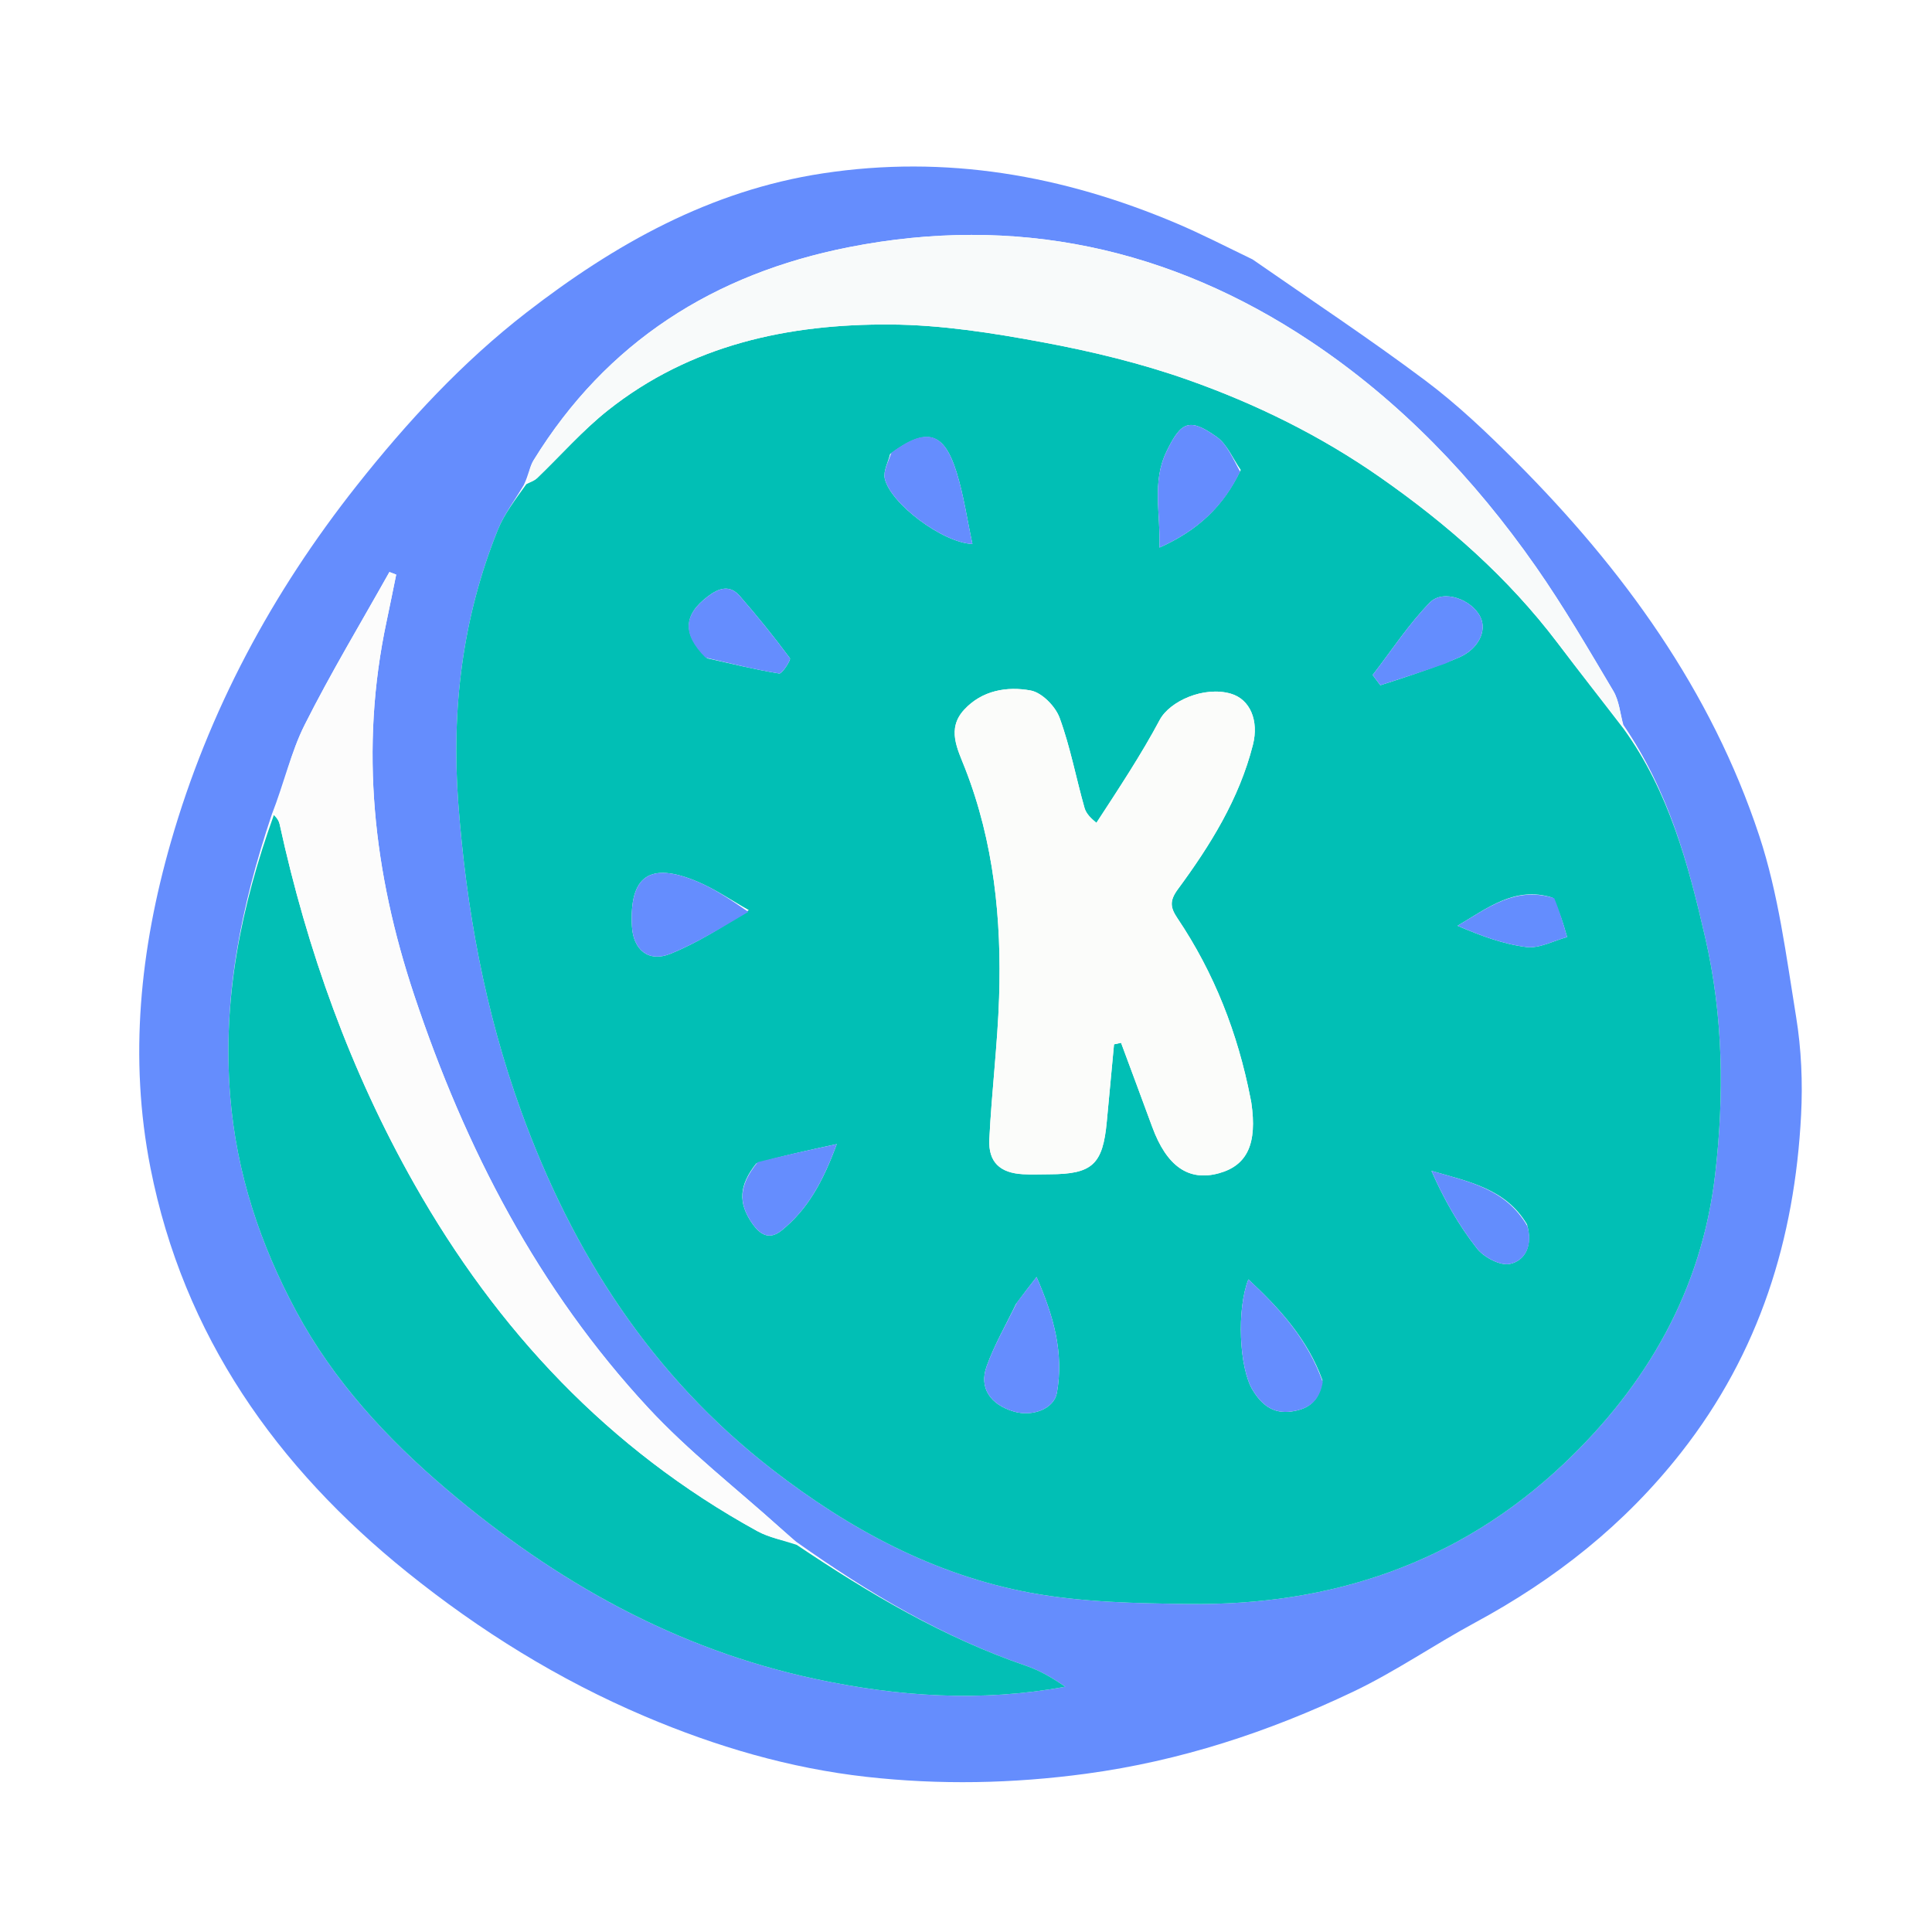
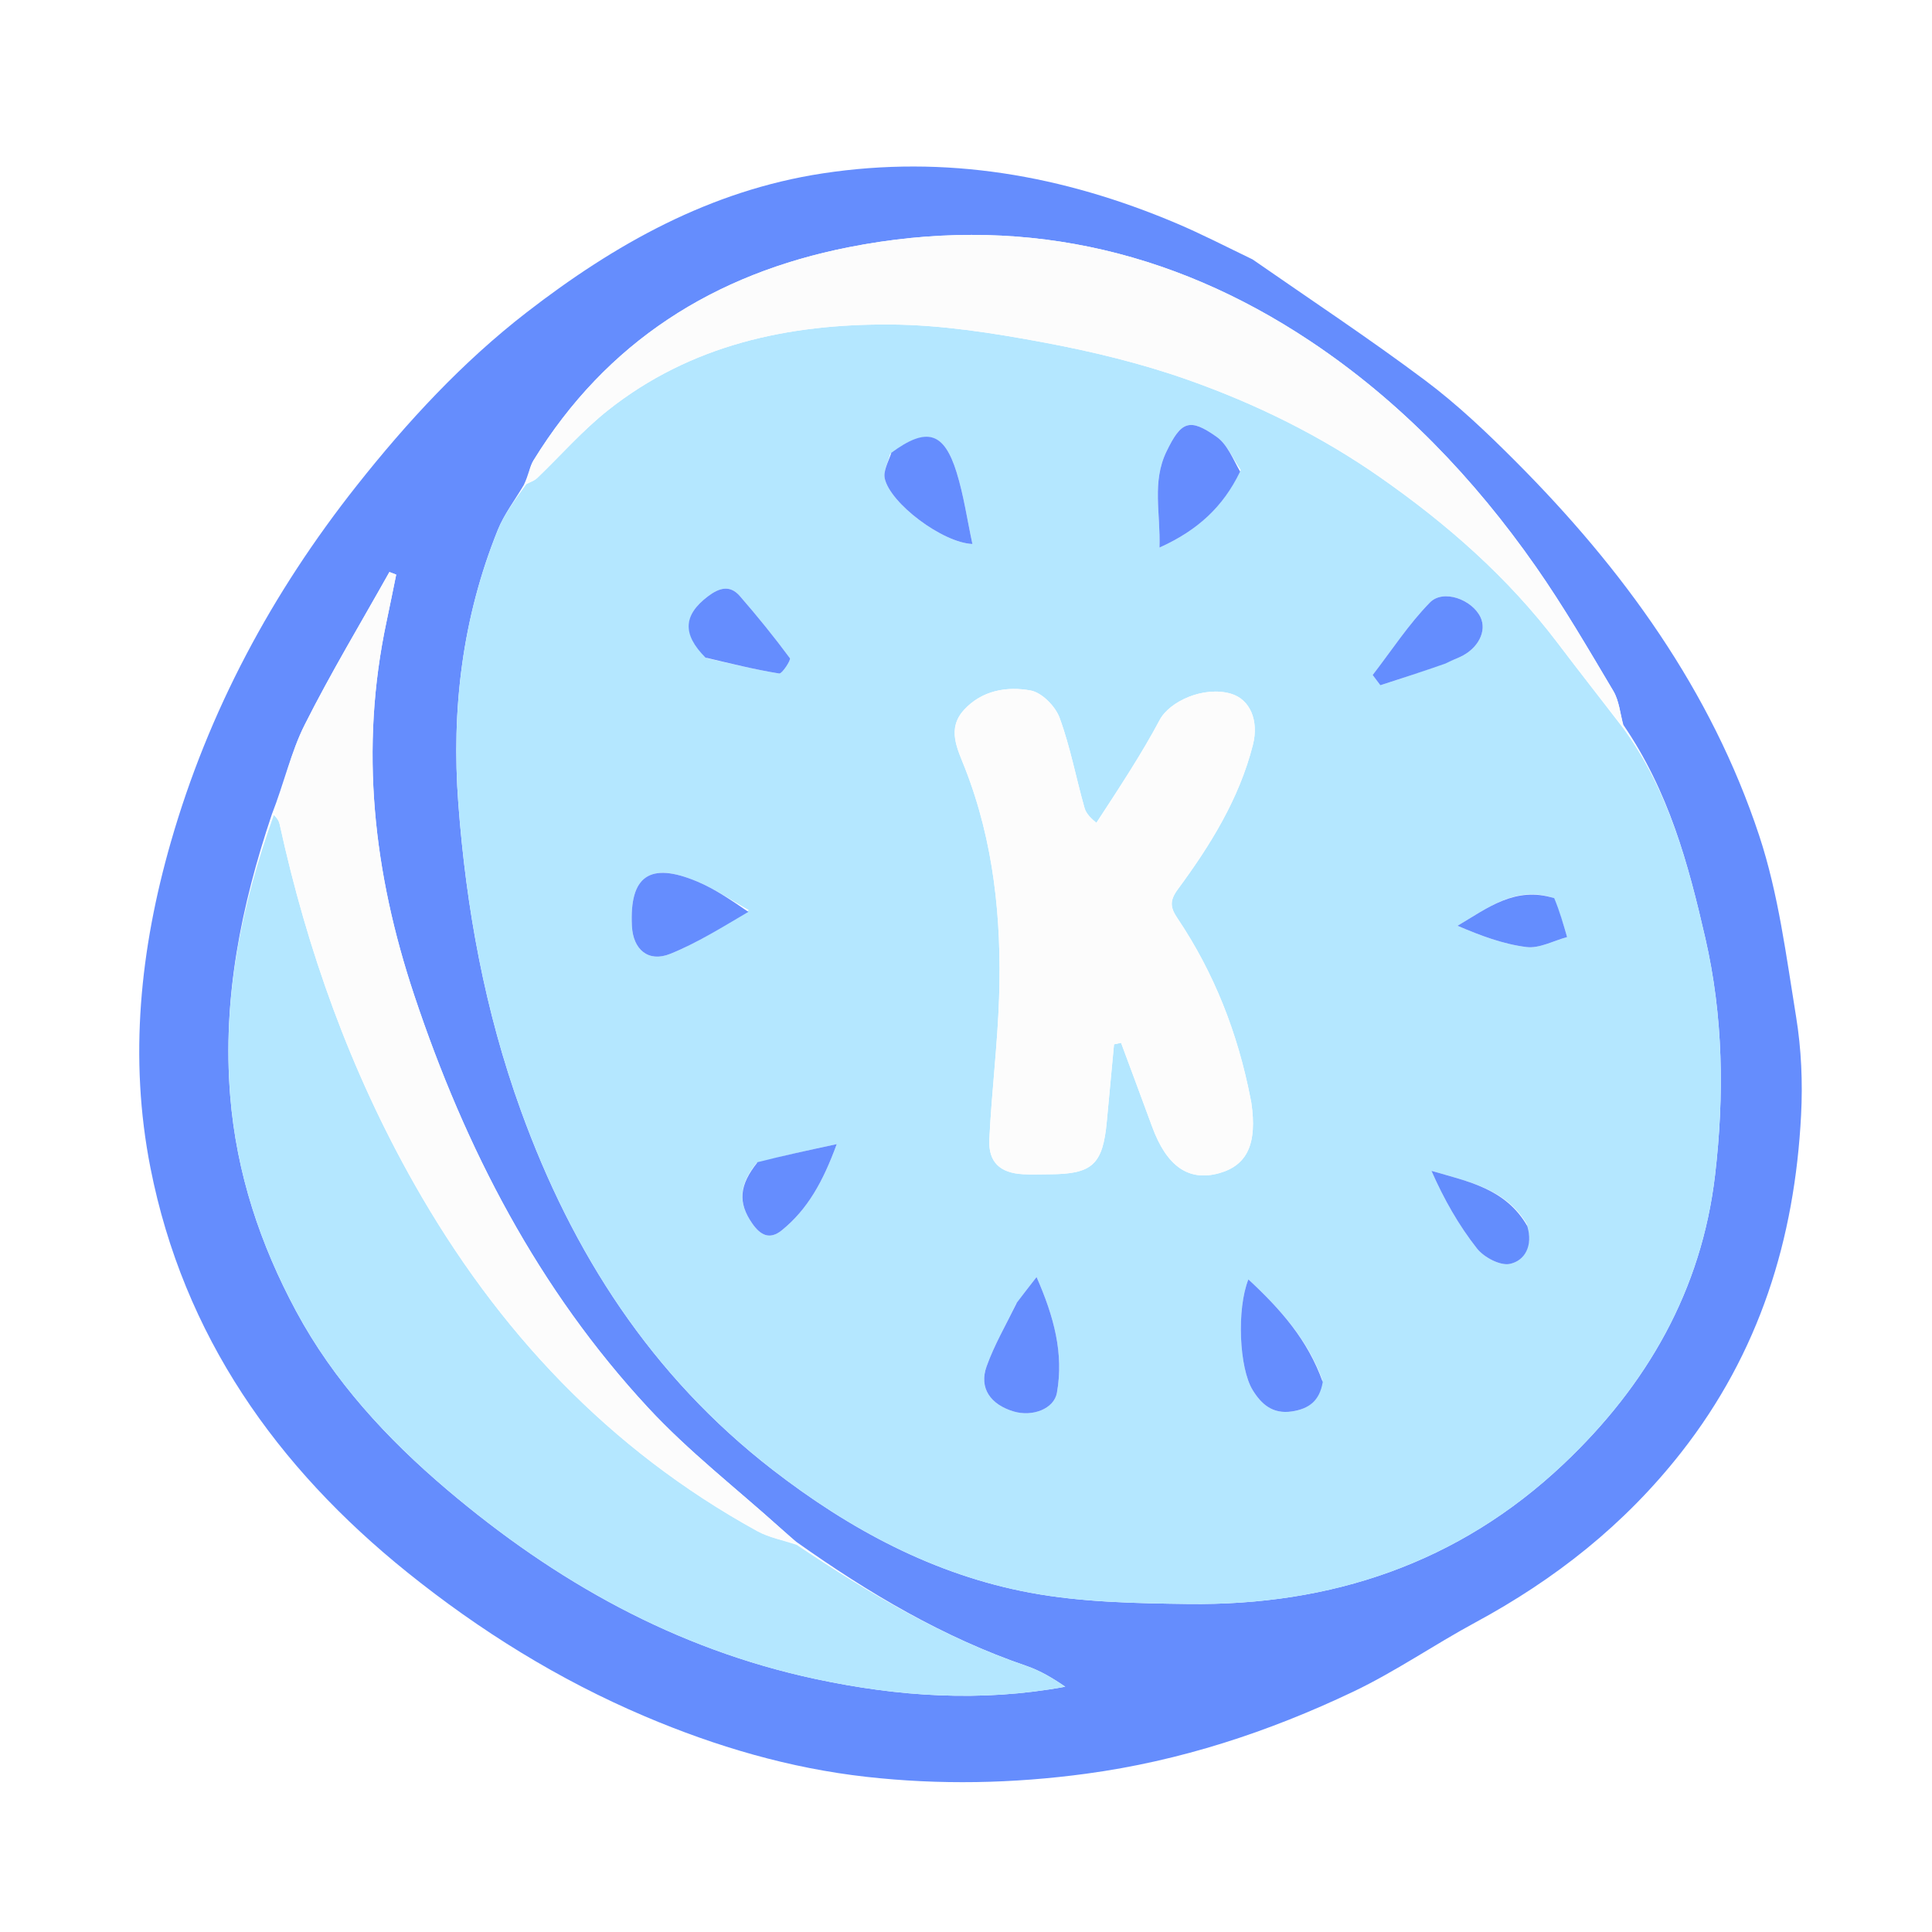
<svg xmlns="http://www.w3.org/2000/svg" version="1.1" id="Layer_1" x="0px" y="0px" width="100%" viewBox="0 0 400 400" enable-background="new 0 0 400 400" xml:space="preserve">
  <path fill="transparent" opacity="1" stroke="none" d=" M224,401  C149.357,401 75.213,401 1.035,401  C1.035,267.732 1.035,134.463 1.035,1.097  C134.227,1.097 267.454,1.097 400.84,1.097  C400.84,134.333 400.84,267.667 400.84,401  C342.13,401 283.315,401 224,401 M259.01,53.509  C253.834,51.06 248.738,48.421 243.467,46.194  C220.02,36.284 195.83,32.016 170.339,35.895  C146.985,39.449 127.249,50.579 109.056,64.657  C95.746,74.956 84.312,87.318 73.833,100.571  C56.293,122.753 43.165,147.198 35.362,174.378  C29.011,196.5 26.663,219.056 31.151,241.802  C38.001,276.526 57.233,303.743 84.36,325.562  C99.357,337.625 115.647,347.762 133.524,355.356  C148.301,361.633 163.501,366.095 179.361,367.874  C194.513,369.573 209.659,369.289 224.919,367.224  C244.368,364.592 262.609,358.598 280.133,350.263  C288.855,346.114 296.888,340.542 305.409,335.938  C321.975,326.989 336.317,315.696 348.084,300.696  C364.299,280.027 371.571,256.533 372.897,230.841  C373.245,224.103 372.951,217.199 371.868,210.548  C369.819,197.953 368.211,185.082 364.236,173.046  C354.288,142.925 336.026,117.817 313.794,95.527  C307.882,89.599 301.75,83.765 295.067,78.759  C283.529,70.115 271.48,62.152 259.01,53.509 z" />
  <path fill="#658DFD" opacity="1" stroke="none" d=" M259.328,53.706  C271.48,62.152 283.529,70.115 295.067,78.759  C301.75,83.765 307.882,89.599 313.794,95.527  C336.026,117.817 354.288,142.925 364.236,173.046  C368.211,185.082 369.819,197.953 371.868,210.548  C372.951,217.199 373.245,224.103 372.897,230.841  C371.571,256.533 364.299,280.027 348.084,300.696  C336.317,315.696 321.975,326.989 305.409,335.938  C296.888,340.542 288.855,346.114 280.133,350.263  C262.609,358.598 244.368,364.592 224.919,367.224  C209.659,369.289 194.513,369.573 179.361,367.874  C163.501,366.095 148.301,361.633 133.524,355.356  C115.647,347.762 99.357,337.625 84.36,325.562  C57.233,303.743 38.001,276.526 31.151,241.802  C26.663,219.056 29.011,196.5 35.362,174.378  C43.165,147.198 56.293,122.753 73.833,100.571  C84.312,87.318 95.746,74.956 109.056,64.657  C127.249,50.579 146.985,39.449 170.339,35.895  C195.83,32.016 220.02,36.284 243.467,46.194  C248.738,48.421 253.834,51.06 259.328,53.706 M164.848,319.206  C163.731,318.24 162.598,317.291 161.5,316.303  C152.375,308.091 142.583,300.497 134.266,291.534  C111.436,266.933 96.353,237.812 85.77,206.073  C77.29,180.643 74.421,155.022 80.037,128.656  C80.724,125.432 81.366,122.197 82.029,118.968  C81.561,118.787 81.094,118.607 80.627,118.427  C74.732,128.948 68.496,139.297 63.083,150.06  C60.234,155.726 58.824,162.117 56.265,168.653  C49.93,187.554 46.026,206.666 47.66,226.901  C48.955,242.944 53.893,257.679 61.323,271.489  C69.054,285.857 80.031,297.797 92.563,308.424  C115.006,327.453 139.876,341.425 168.86,347.618  C185.926,351.265 203.044,352.447 220.548,349.219  C218.007,347.469 215.372,345.891 212.529,344.919  C195.356,339.044 179.927,329.9 164.848,319.206 M336.1,150.082  C335.432,147.721 335.226,145.086 334.015,143.047  C328.847,134.347 323.744,125.57 317.953,117.286  C305.176,99.007 289.815,82.967 271.281,70.63  C242.258,51.31 210.228,44.377 175.726,51.184  C147.837,56.686 125.578,70.772 110.479,95.284  C109.65,96.63 109.441,98.357 108.455,100.402  C106.632,103.503 104.387,106.435 103.057,109.734  C95.727,127.913 93.432,146.904 94.89,166.342  C96.518,188.058 100.385,209.296 107.84,229.905  C118.533,259.469 134.899,284.884 159.945,304.283  C175.886,316.629 193.423,326.072 213.323,329.762  C224.008,331.743 235.108,331.945 246.032,332.085  C275.585,332.461 301.973,323.661 323.711,303.115  C340.969,286.804 352.313,267.129 355.095,243.203  C357.005,226.78 356.792,210.417 353.049,194.147  C349.531,178.857 345.514,163.849 336.1,150.082 z" />
-   <path fill="#01BFB5" opacity="1" stroke="none" d=" M336.149,150.883  C345.514,163.849 349.531,178.857 353.049,194.147  C356.792,210.417 357.005,226.78 355.095,243.203  C352.313,267.129 340.969,286.804 323.711,303.115  C301.973,323.661 275.585,332.461 246.032,332.085  C235.108,331.945 224.008,331.743 213.323,329.762  C193.423,326.072 175.886,316.629 159.945,304.283  C134.899,284.884 118.533,259.469 107.84,229.905  C100.385,209.296 96.518,188.058 94.89,166.342  C93.432,146.904 95.727,127.913 103.057,109.734  C104.387,106.435 106.632,103.503 108.976,100.241  C110.074,99.718 110.732,99.441 111.213,98.979  C116.1,94.288 120.605,89.121 125.887,84.935  C142.975,71.392 163.195,67.05 184.352,67.187  C194.872,67.255 205.478,68.927 215.862,70.857  C226.022,72.745 236.192,75.2 245.923,78.636  C260.006,83.61 273.399,90.192 285.757,98.827  C299.637,108.527 312.189,119.533 322.447,133.066  C326.972,139.037 331.579,144.946 336.149,150.883 M226.795,170.628  C226.027,169.528 224.899,168.531 224.552,167.311  C222.783,161.091 221.602,154.672 219.385,148.626  C218.511,146.243 215.715,143.386 213.388,142.959  C208.492,142.062 203.322,142.919 199.619,146.939  C195.97,150.901 198.235,155.052 199.804,159.067  C205.779,174.357 207.384,190.335 206.853,206.549  C206.532,216.34 205.305,226.098 204.83,235.887  C204.6,240.622 207.062,242.846 211.766,243.109  C213.591,243.211 215.427,243.126 217.258,243.123  C226.162,243.106 228.333,241.107 229.152,232.198  C229.642,226.871 230.148,221.545 230.647,216.218  C231.133,216.113 231.618,216.009 232.104,215.904  C234.254,221.703 236.419,227.496 238.55,233.302  C241.549,241.473 246.091,244.643 252.369,242.908  C258.251,241.282 260.317,236.781 259.073,228.298  C259.024,227.969 258.948,227.644 258.884,227.318  C256.266,213.947 251.411,201.47 243.797,190.141  C242.331,187.959 242.059,186.559 243.857,184.121  C250.58,175.002 256.553,165.413 259.398,154.223  C260.668,149.226 258.849,144.779 254.814,143.614  C249.236,142.002 242.178,145.17 240.109,149.051  C236.252,156.292 231.679,163.151 226.795,170.628 M155.037,188.43  C151.473,186.429 148.061,184.064 144.316,182.497  C134.491,178.385 130.307,181.364 130.831,191.733  C131.077,196.6 134.227,199.309 138.758,197.488  C144.336,195.245 149.501,191.978 155.037,188.43 M210.345,269.982  C208.284,274.275 205.862,278.438 204.265,282.896  C202.668,287.356 205.031,290.777 209.857,292.227  C213.728,293.391 218.232,291.713 218.826,288.354  C220.266,280.211 218.218,272.606 214.609,264.397  C212.923,266.563 211.831,267.964 210.345,269.982 M273.806,285.759  C270.754,277.369 265.077,271.018 258.464,264.884  C256.029,270.987 256.534,283.258 259.374,287.838  C261.15,290.703 263.461,292.819 267.454,292.225  C271.035,291.691 273.186,290.039 273.806,285.759 M256.878,97.288  C255.252,94.969 254.086,92.003 251.911,90.457  C246.26,86.442 244.529,87.233 241.509,93.485  C238.455,99.808 240.299,106.235 240.057,113.37  C247.963,109.821 253.24,104.923 256.878,97.288 M184.281,94.011  C183.875,95.705 182.84,97.539 183.178,99.069  C184.314,104.202 195.116,112.367 201.328,112.625  C200.238,107.56 199.533,102.569 198.061,97.814  C195.456,89.397 191.859,88.351 184.281,94.011 M146.418,136.295  C151.377,137.4 156.314,138.633 161.321,139.441  C161.916,139.537 163.808,136.63 163.54,136.269  C160.259,131.837 156.78,127.539 153.153,123.38  C151.121,121.05 148.899,121.704 146.593,123.447  C141.511,127.288 141.161,131.223 146.418,136.295 M299.582,137.127  C300.486,136.76 301.405,136.427 302.29,136.019  C306.042,134.291 307.896,130.651 306.514,127.772  C304.757,124.116 298.811,121.918 296.044,124.744  C291.611,129.273 288.097,134.701 284.194,139.75  C284.724,140.457 285.254,141.164 285.785,141.872  C290.187,140.452 294.589,139.033 299.582,137.127 M156.575,240.873  C153.011,245.367 152.757,249.019 155.744,253.305  C157.354,255.615 159.265,256.838 161.88,254.709  C167.197,250.382 170.368,244.717 173.24,236.875  C166.975,238.228 162.061,239.29 156.575,240.873 M316.148,253.493  C311.741,246.063 303.987,244.64 296.363,242.41  C298.966,248.315 302.011,253.685 305.786,258.481  C307.232,260.318 310.623,262.117 312.632,261.675  C315.77,260.986 317.408,257.874 316.148,253.493 M321.399,185.84  C313.69,183.422 308.008,187.986 301.764,191.67  C306.477,193.693 311.188,195.473 316.045,196.076  C318.721,196.409 321.643,194.765 324.454,194.012  C323.693,191.367 322.932,188.722 321.399,185.84 z" />
-   <path fill="#02BFB5" opacity="1" stroke="none" d=" M164.963,319.856  C179.927,329.9 195.356,339.044 212.529,344.919  C215.372,345.891 218.007,347.469 220.548,349.219  C203.044,352.447 185.926,351.265 168.86,347.618  C139.876,341.425 115.006,327.453 92.563,308.424  C80.031,297.797 69.054,285.857 61.323,271.489  C53.893,257.679 48.955,242.944 47.66,226.901  C46.026,206.666 49.93,187.554 56.697,168.746  C57.389,169.432 57.757,170.002 57.893,170.622  C63.604,196.807 72.556,221.783 85.79,245.144  C102.968,275.467 125.996,300.058 156.736,316.973  C159.246,318.355 162.21,318.914 164.963,319.856 z" />
-   <path fill="#F8FAFA" opacity="1" stroke="none" d=" M336.125,150.483  C331.579,144.946 326.972,139.037 322.447,133.066  C312.189,119.533 299.637,108.527 285.757,98.827  C273.399,90.192 260.006,83.61 245.923,78.636  C236.192,75.2 226.022,72.745 215.862,70.857  C205.478,68.927 194.872,67.255 184.352,67.187  C163.195,67.05 142.975,71.392 125.887,84.935  C120.605,89.121 116.1,94.288 111.213,98.979  C110.732,99.441 110.074,99.718 109.22,99.994  C109.441,98.357 109.65,96.63 110.479,95.284  C125.578,70.772 147.837,56.686 175.726,51.184  C210.228,44.377 242.258,51.31 271.281,70.63  C289.815,82.967 305.176,99.007 317.953,117.286  C323.744,125.57 328.847,134.347 334.015,143.047  C335.226,145.086 335.432,147.721 336.125,150.483 z" />
+   <path fill="#b4e7ff" opacity="1" stroke="none" d=" M336.149,150.883  C345.514,163.849 349.531,178.857 353.049,194.147  C356.792,210.417 357.005,226.78 355.095,243.203  C352.313,267.129 340.969,286.804 323.711,303.115  C301.973,323.661 275.585,332.461 246.032,332.085  C235.108,331.945 224.008,331.743 213.323,329.762  C193.423,326.072 175.886,316.629 159.945,304.283  C134.899,284.884 118.533,259.469 107.84,229.905  C100.385,209.296 96.518,188.058 94.89,166.342  C93.432,146.904 95.727,127.913 103.057,109.734  C104.387,106.435 106.632,103.503 108.976,100.241  C110.074,99.718 110.732,99.441 111.213,98.979  C116.1,94.288 120.605,89.121 125.887,84.935  C142.975,71.392 163.195,67.05 184.352,67.187  C194.872,67.255 205.478,68.927 215.862,70.857  C226.022,72.745 236.192,75.2 245.923,78.636  C260.006,83.61 273.399,90.192 285.757,98.827  C299.637,108.527 312.189,119.533 322.447,133.066  C326.972,139.037 331.579,144.946 336.149,150.883 M226.795,170.628  C226.027,169.528 224.899,168.531 224.552,167.311  C222.783,161.091 221.602,154.672 219.385,148.626  C218.511,146.243 215.715,143.386 213.388,142.959  C208.492,142.062 203.322,142.919 199.619,146.939  C195.97,150.901 198.235,155.052 199.804,159.067  C205.779,174.357 207.384,190.335 206.853,206.549  C206.532,216.34 205.305,226.098 204.83,235.887  C204.6,240.622 207.062,242.846 211.766,243.109  C213.591,243.211 215.427,243.126 217.258,243.123  C226.162,243.106 228.333,241.107 229.152,232.198  C229.642,226.871 230.148,221.545 230.647,216.218  C231.133,216.113 231.618,216.009 232.104,215.904  C234.254,221.703 236.419,227.496 238.55,233.302  C241.549,241.473 246.091,244.643 252.369,242.908  C258.251,241.282 260.317,236.781 259.073,228.298  C259.024,227.969 258.948,227.644 258.884,227.318  C256.266,213.947 251.411,201.47 243.797,190.141  C242.331,187.959 242.059,186.559 243.857,184.121  C250.58,175.002 256.553,165.413 259.398,154.223  C260.668,149.226 258.849,144.779 254.814,143.614  C249.236,142.002 242.178,145.17 240.109,149.051  C236.252,156.292 231.679,163.151 226.795,170.628 M155.037,188.43  C151.473,186.429 148.061,184.064 144.316,182.497  C134.491,178.385 130.307,181.364 130.831,191.733  C131.077,196.6 134.227,199.309 138.758,197.488  C144.336,195.245 149.501,191.978 155.037,188.43 M210.345,269.982  C208.284,274.275 205.862,278.438 204.265,282.896  C202.668,287.356 205.031,290.777 209.857,292.227  C213.728,293.391 218.232,291.713 218.826,288.354  C220.266,280.211 218.218,272.606 214.609,264.397  C212.923,266.563 211.831,267.964 210.345,269.982 M273.806,285.759  C270.754,277.369 265.077,271.018 258.464,264.884  C256.029,270.987 256.534,283.258 259.374,287.838  C261.15,290.703 263.461,292.819 267.454,292.225  C271.035,291.691 273.186,290.039 273.806,285.759 M256.878,97.288  C255.252,94.969 254.086,92.003 251.911,90.457  C246.26,86.442 244.529,87.233 241.509,93.485  C238.455,99.808 240.299,106.235 240.057,113.37  C247.963,109.821 253.24,104.923 256.878,97.288 M184.281,94.011  C183.875,95.705 182.84,97.539 183.178,99.069  C184.314,104.202 195.116,112.367 201.328,112.625  C200.238,107.56 199.533,102.569 198.061,97.814  C195.456,89.397 191.859,88.351 184.281,94.011 M146.418,136.295  C151.377,137.4 156.314,138.633 161.321,139.441  C161.916,139.537 163.808,136.63 163.54,136.269  C160.259,131.837 156.78,127.539 153.153,123.38  C151.121,121.05 148.899,121.704 146.593,123.447  C141.511,127.288 141.161,131.223 146.418,136.295 M299.582,137.127  C300.486,136.76 301.405,136.427 302.29,136.019  C306.042,134.291 307.896,130.651 306.514,127.772  C304.757,124.116 298.811,121.918 296.044,124.744  C291.611,129.273 288.097,134.701 284.194,139.75  C284.724,140.457 285.254,141.164 285.785,141.872  C290.187,140.452 294.589,139.033 299.582,137.127 M156.575,240.873  C153.011,245.367 152.757,249.019 155.744,253.305  C157.354,255.615 159.265,256.838 161.88,254.709  C167.197,250.382 170.368,244.717 173.24,236.875  C166.975,238.228 162.061,239.29 156.575,240.873 M316.148,253.493  C311.741,246.063 303.987,244.64 296.363,242.41  C298.966,248.315 302.011,253.685 305.786,258.481  C307.232,260.318 310.623,262.117 312.632,261.675  C315.77,260.986 317.408,257.874 316.148,253.493 M321.399,185.84  C313.69,183.422 308.008,187.986 301.764,191.67  C306.477,193.693 311.188,195.473 316.045,196.076  C318.721,196.409 321.643,194.765 324.454,194.012  C323.693,191.367 322.932,188.722 321.399,185.84 z" />
+   <path fill="#b4e7ff" opacity="1" stroke="none" d=" M164.963,319.856  C179.927,329.9 195.356,339.044 212.529,344.919  C215.372,345.891 218.007,347.469 220.548,349.219  C203.044,352.447 185.926,351.265 168.86,347.618  C139.876,341.425 115.006,327.453 92.563,308.424  C80.031,297.797 69.054,285.857 61.323,271.489  C53.893,257.679 48.955,242.944 47.66,226.901  C46.026,206.666 49.93,187.554 56.697,168.746  C57.389,169.432 57.757,170.002 57.893,170.622  C63.604,196.807 72.556,221.783 85.79,245.144  C102.968,275.467 125.996,300.058 156.736,316.973  C159.246,318.355 162.21,318.914 164.963,319.856 z" />
+   <path fill="#FCFCFC" opacity="1" stroke="none" d=" M336.125,150.483  C331.579,144.946 326.972,139.037 322.447,133.066  C312.189,119.533 299.637,108.527 285.757,98.827  C273.399,90.192 260.006,83.61 245.923,78.636  C236.192,75.2 226.022,72.745 215.862,70.857  C205.478,68.927 194.872,67.255 184.352,67.187  C163.195,67.05 142.975,71.392 125.887,84.935  C120.605,89.121 116.1,94.288 111.213,98.979  C110.732,99.441 110.074,99.718 109.22,99.994  C109.441,98.357 109.65,96.63 110.479,95.284  C125.578,70.772 147.837,56.686 175.726,51.184  C210.228,44.377 242.258,51.31 271.281,70.63  C289.815,82.967 305.176,99.007 317.953,117.286  C323.744,125.57 328.847,134.347 334.015,143.047  C335.226,145.086 335.432,147.721 336.125,150.483 z" />
  <path fill="#FCFCFC" opacity="1" stroke="none" d=" M164.905,319.531  C162.21,318.914 159.246,318.355 156.736,316.973  C125.996,300.058 102.968,275.467 85.79,245.144  C72.556,221.783 63.604,196.807 57.893,170.622  C57.757,170.002 57.389,169.432 56.947,168.509  C58.824,162.117 60.234,155.726 63.083,150.06  C68.496,139.297 74.732,128.948 80.627,118.427  C81.094,118.607 81.561,118.787 82.029,118.968  C81.366,122.197 80.724,125.432 80.037,128.656  C74.421,155.022 77.29,180.643 85.77,206.073  C96.353,237.812 111.436,266.933 134.266,291.534  C142.583,300.497 152.375,308.091 161.5,316.303  C162.598,317.291 163.731,318.24 164.905,319.531 z" />
-   <path fill="#FBFCFA" opacity="1" stroke="none" d=" M227.1,170.399  C231.679,163.151 236.252,156.292 240.109,149.051  C242.178,145.17 249.236,142.002 254.814,143.614  C258.849,144.779 260.668,149.226 259.398,154.223  C256.553,165.413 250.58,175.002 243.857,184.121  C242.059,186.559 242.331,187.959 243.797,190.141  C251.411,201.47 256.266,213.947 258.884,227.318  C258.948,227.644 259.024,227.969 259.073,228.298  C260.317,236.781 258.251,241.282 252.369,242.908  C246.091,244.643 241.549,241.473 238.55,233.302  C236.419,227.496 234.254,221.703 232.104,215.904  C231.618,216.009 231.133,216.113 230.647,216.218  C230.148,221.545 229.642,226.871 229.152,232.198  C228.333,241.107 226.162,243.106 217.258,243.123  C215.427,243.126 213.591,243.211 211.766,243.109  C207.062,242.846 204.6,240.622 204.83,235.887  C205.305,226.098 206.532,216.34 206.853,206.549  C207.384,190.335 205.779,174.357 199.804,159.067  C198.235,155.052 195.97,150.901 199.619,146.939  C203.322,142.919 208.492,142.062 213.388,142.959  C215.715,143.386 218.511,146.243 219.385,148.626  C221.602,154.672 222.783,161.091 224.552,167.311  C224.899,168.531 226.027,169.528 227.1,170.399 z" />
+   <path fill="#FCFCFC" opacity="1" stroke="none" d=" M227.1,170.399  C231.679,163.151 236.252,156.292 240.109,149.051  C242.178,145.17 249.236,142.002 254.814,143.614  C258.849,144.779 260.668,149.226 259.398,154.223  C256.553,165.413 250.58,175.002 243.857,184.121  C242.059,186.559 242.331,187.959 243.797,190.141  C251.411,201.47 256.266,213.947 258.884,227.318  C258.948,227.644 259.024,227.969 259.073,228.298  C260.317,236.781 258.251,241.282 252.369,242.908  C246.091,244.643 241.549,241.473 238.55,233.302  C236.419,227.496 234.254,221.703 232.104,215.904  C231.618,216.009 231.133,216.113 230.647,216.218  C230.148,221.545 229.642,226.871 229.152,232.198  C228.333,241.107 226.162,243.106 217.258,243.123  C215.427,243.126 213.591,243.211 211.766,243.109  C207.062,242.846 204.6,240.622 204.83,235.887  C205.305,226.098 206.532,216.34 206.853,206.549  C207.384,190.335 205.779,174.357 199.804,159.067  C198.235,155.052 195.97,150.901 199.619,146.939  C203.322,142.919 208.492,142.062 213.388,142.959  C215.715,143.386 218.511,146.243 219.385,148.626  C221.602,154.672 222.783,161.091 224.552,167.311  C224.899,168.531 226.027,169.528 227.1,170.399 z" />
  <path fill="#658DFE" opacity="1" stroke="none" d=" M154.941,188.792  C149.501,191.978 144.336,195.245 138.758,197.488  C134.227,199.309 131.077,196.6 130.831,191.733  C130.307,181.364 134.491,178.385 144.316,182.497  C148.061,184.064 151.473,186.429 154.941,188.792 z" />
  <path fill="#658DFE" opacity="1" stroke="none" d=" M210.542,269.674  C211.831,267.964 212.923,266.563 214.609,264.397  C218.218,272.606 220.266,280.211 218.826,288.354  C218.232,291.713 213.728,293.391 209.857,292.227  C205.031,290.777 202.668,287.356 204.265,282.896  C205.862,278.438 208.284,274.275 210.542,269.674 z" />
  <path fill="#658DFE" opacity="1" stroke="none" d=" M273.864,286.142  C273.186,290.039 271.035,291.691 267.454,292.225  C263.461,292.819 261.15,290.703 259.374,287.838  C256.534,283.258 256.029,270.987 258.464,264.884  C265.077,271.018 270.754,277.369 273.864,286.142 z" />
  <path fill="#658CFE" opacity="1" stroke="none" d=" M256.753,97.636  C253.24,104.923 247.963,109.821 240.057,113.37  C240.299,106.235 238.455,99.808 241.509,93.485  C244.529,87.233 246.26,86.442 251.911,90.457  C254.086,92.003 255.252,94.969 256.753,97.636 z" />
  <path fill="#658DFE" opacity="1" stroke="none" d=" M184.549,93.735  C191.859,88.351 195.456,89.397 198.061,97.814  C199.533,102.569 200.238,107.56 201.328,112.625  C195.116,112.367 184.314,104.202 183.178,99.069  C182.84,97.539 183.875,95.705 184.549,93.735 z" />
  <path fill="#658DFE" opacity="1" stroke="none" d=" M146.063,136.149  C141.161,131.223 141.511,127.288 146.593,123.447  C148.899,121.704 151.121,121.05 153.153,123.38  C156.78,127.539 160.259,131.837 163.54,136.269  C163.808,136.63 161.916,139.537 161.321,139.441  C156.314,138.633 151.377,137.4 146.063,136.149 z" />
  <path fill="#648DFE" opacity="1" stroke="none" d=" M299.286,137.37  C294.589,139.033 290.187,140.452 285.785,141.872  C285.254,141.164 284.724,140.457 284.194,139.75  C288.097,134.701 291.611,129.273 296.044,124.744  C298.811,121.918 304.757,124.116 306.514,127.772  C307.896,130.651 306.042,134.291 302.29,136.019  C301.405,136.427 300.486,136.76 299.286,137.37 z" />
  <path fill="#658DFE" opacity="1" stroke="none" d=" M156.86,240.613  C162.061,239.29 166.975,238.228 173.24,236.875  C170.368,244.717 167.197,250.382 161.88,254.709  C159.265,256.838 157.354,255.615 155.744,253.305  C152.757,249.019 153.011,245.367 156.86,240.613 z" />
  <path fill="#638DFD" opacity="1" stroke="none" d=" M316.22,253.855  C317.408,257.874 315.77,260.986 312.632,261.675  C310.623,262.117 307.232,260.318 305.786,258.481  C302.011,253.685 298.966,248.315 296.363,242.41  C303.987,244.64 311.741,246.063 316.22,253.855 z" />
  <path fill="#648DFE" opacity="1" stroke="none" d=" M321.784,185.958  C322.932,188.722 323.693,191.367 324.454,194.012  C321.643,194.765 318.721,196.409 316.045,196.076  C311.188,195.473 306.477,193.693 301.764,191.67  C308.008,187.986 313.69,183.422 321.784,185.958 z" />
</svg>
